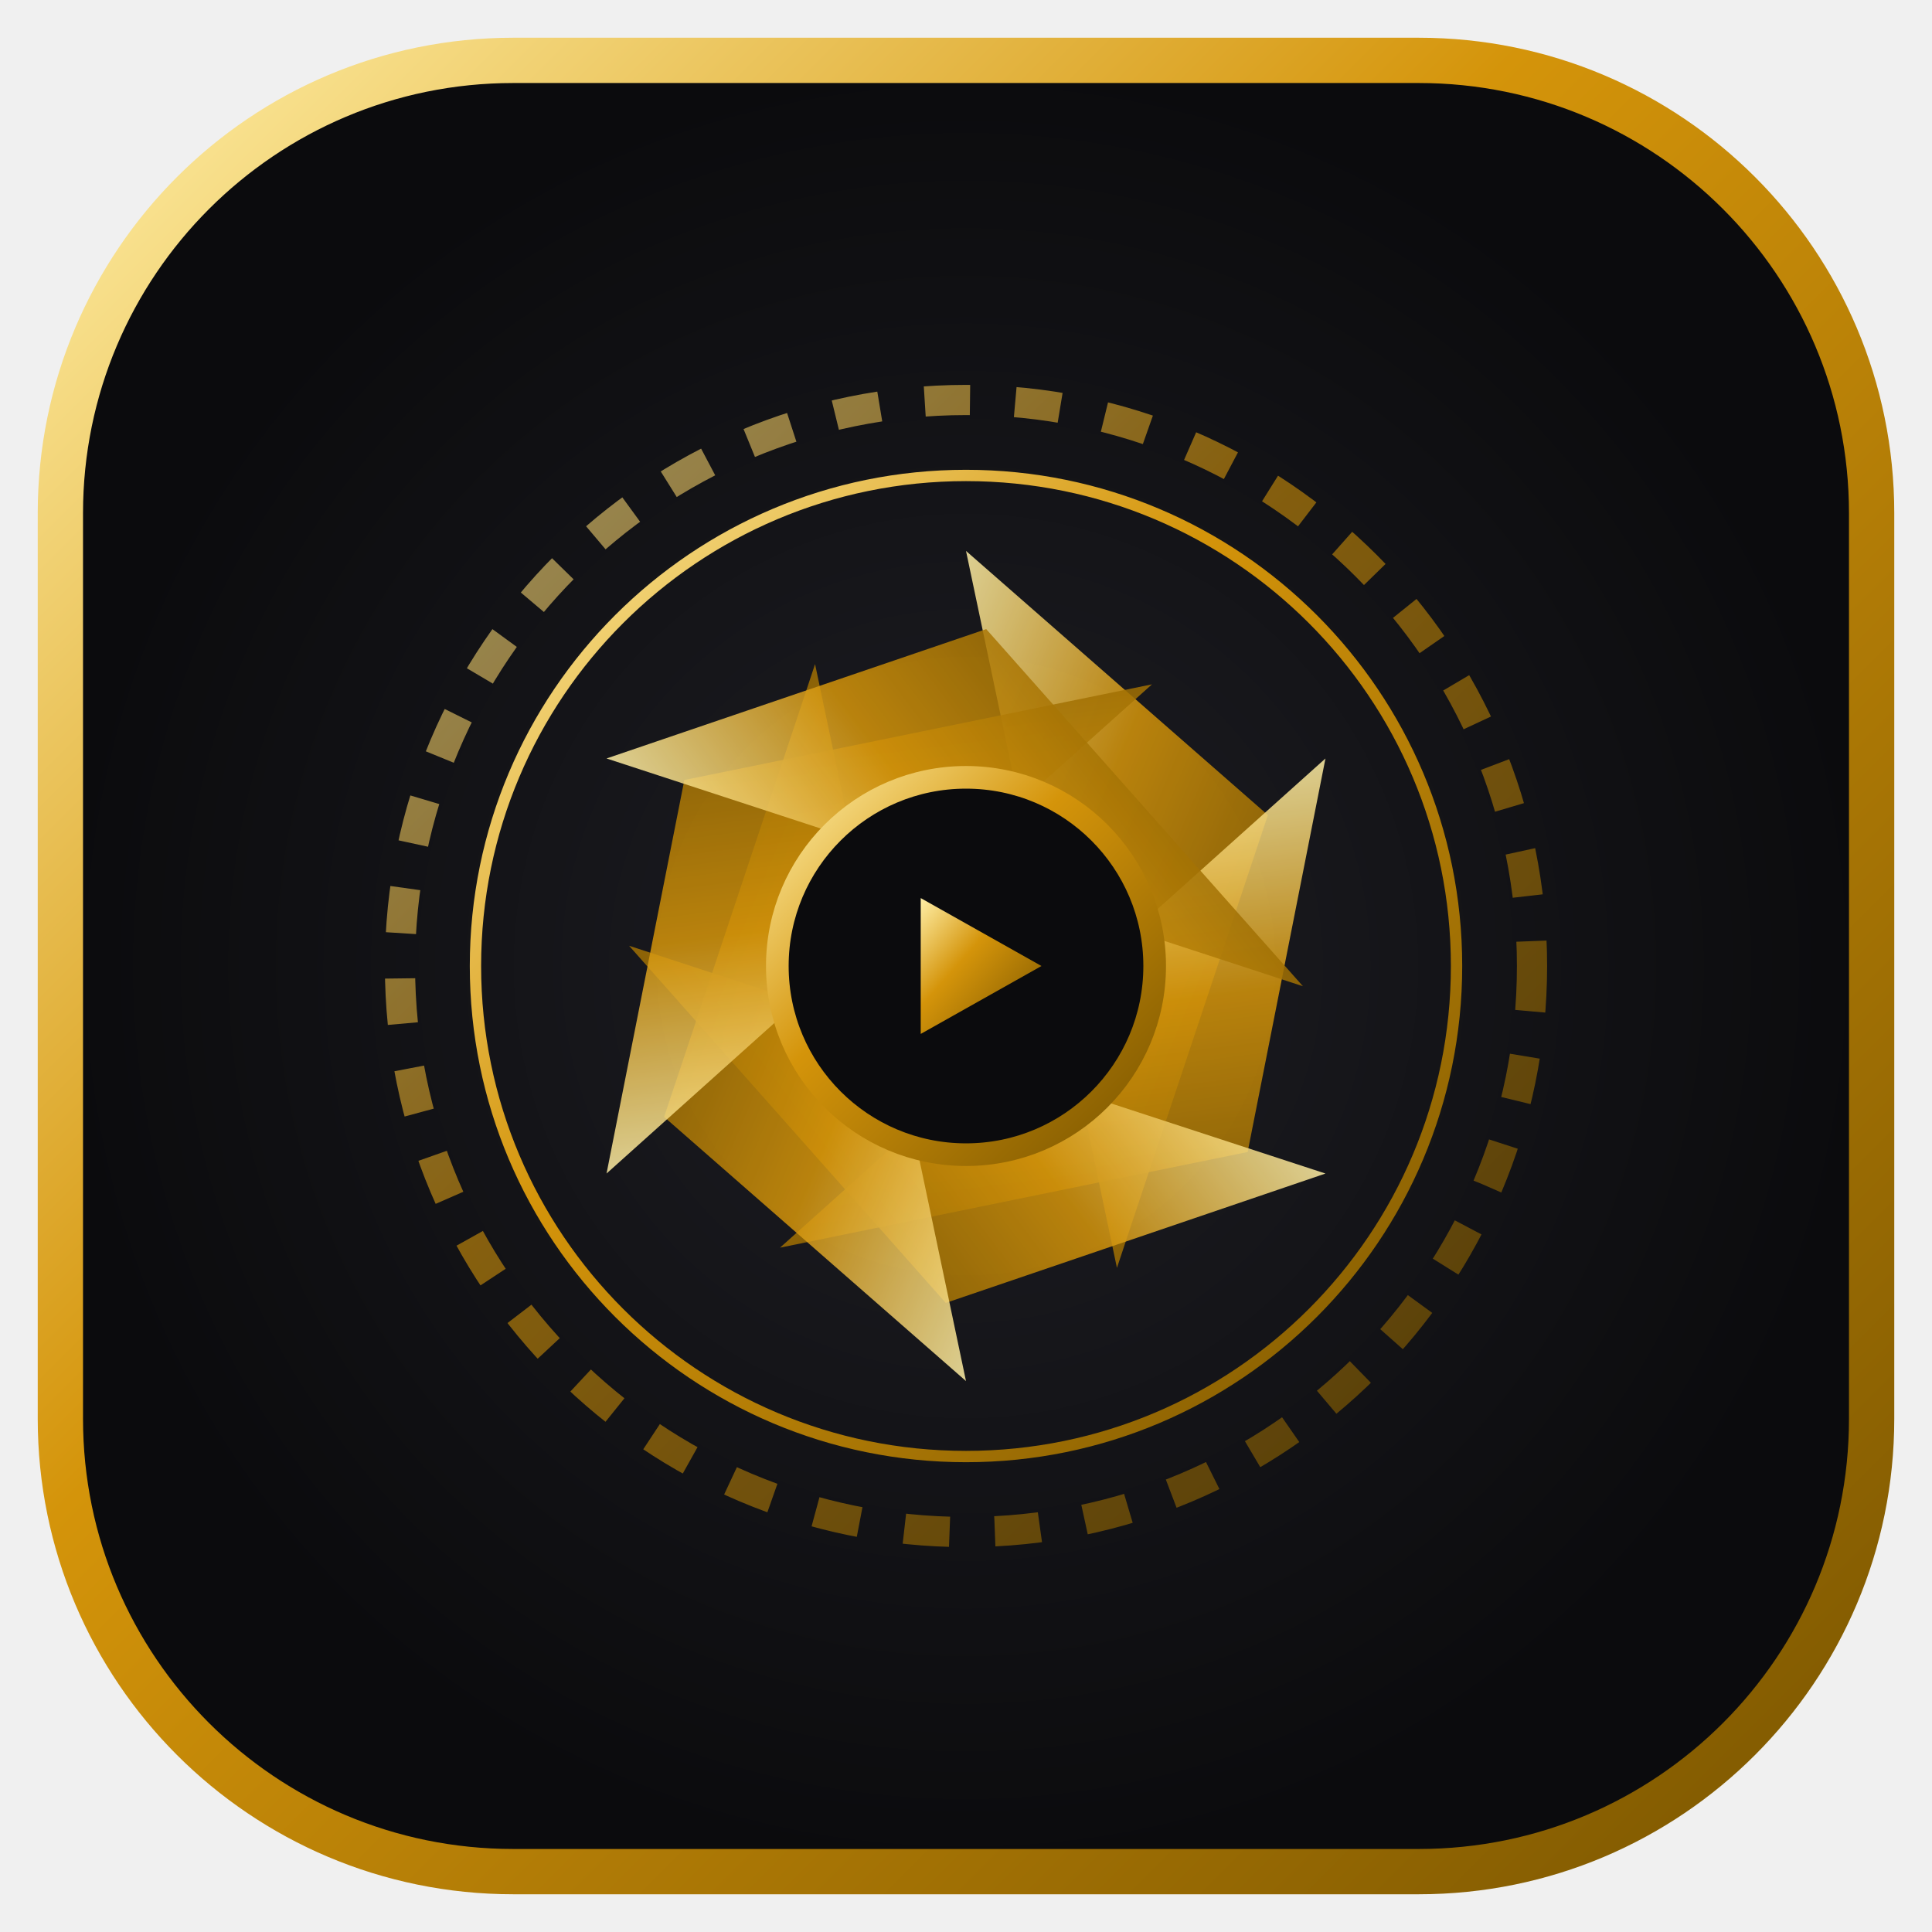
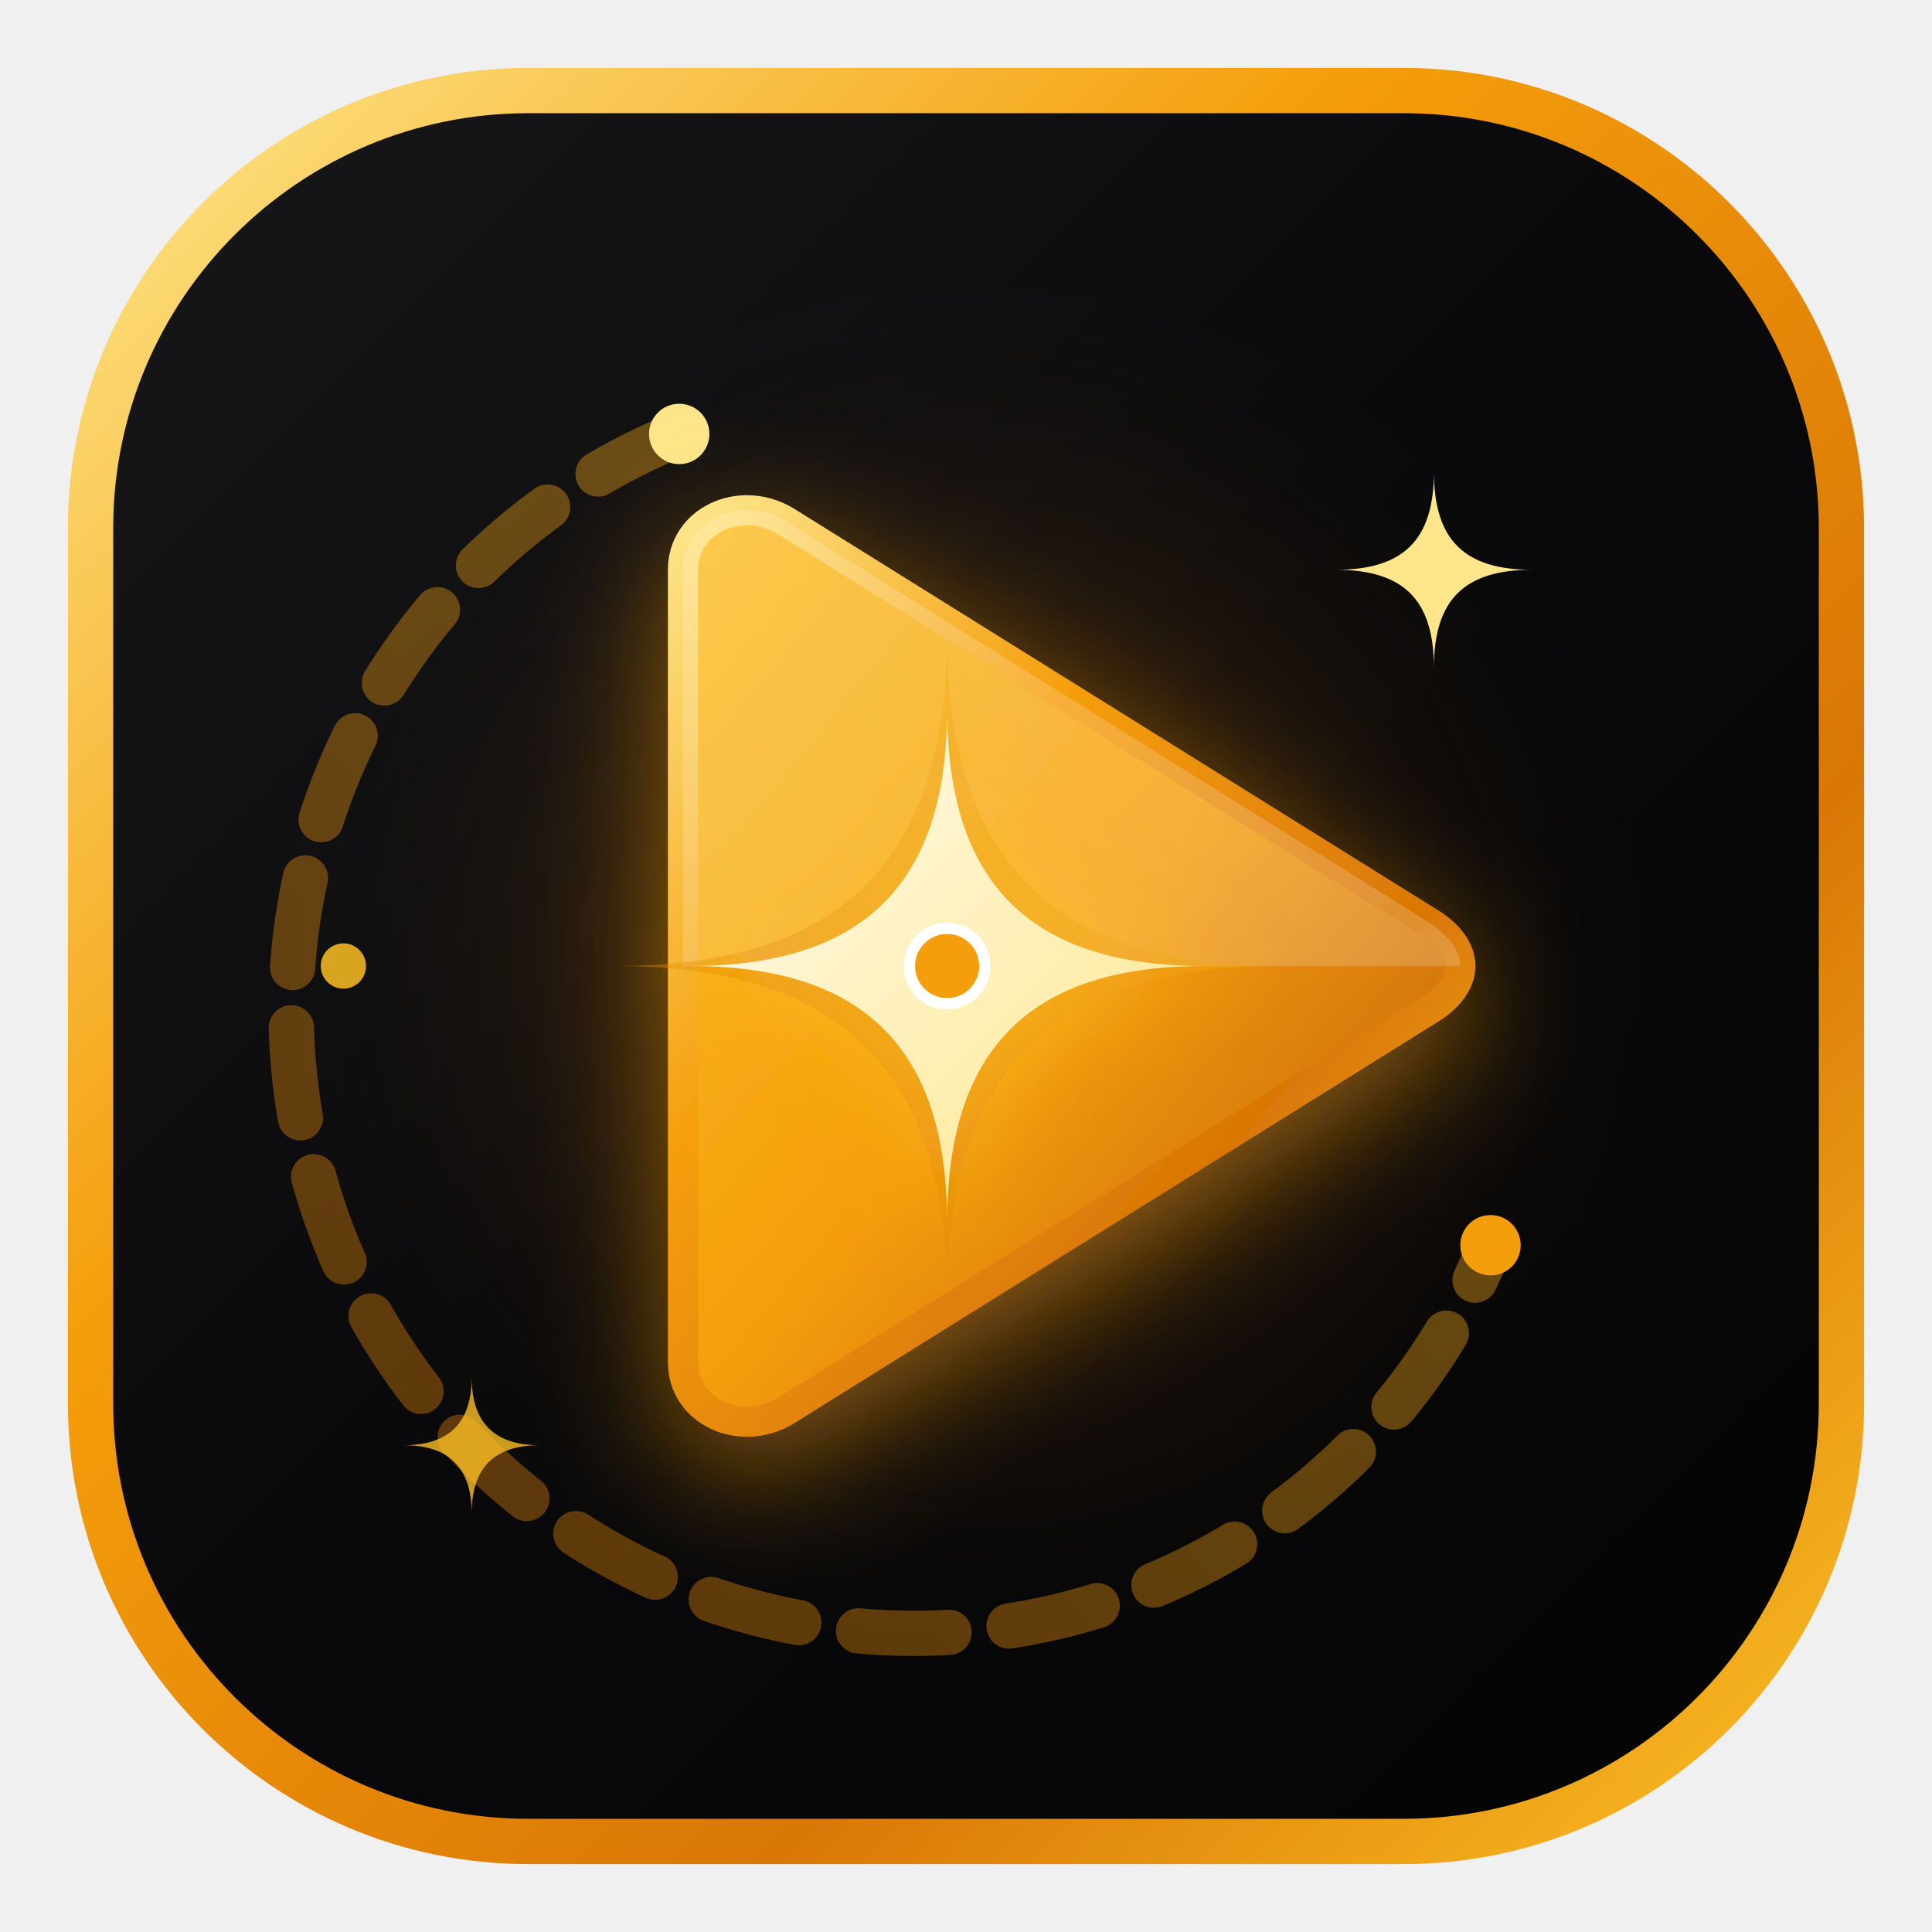
- <svg xmlns="http://www.w3.org/2000/svg" viewBox="0 0 512 512" fill="none">
+ <svg xmlns="http://www.w3.org/2000/svg" viewBox="0 0 512 512" width="100%" height="100%">
  <defs>
-     <linearGradient id="gold-grad" x1="0%" y1="0%" x2="100%" y2="100%">
-       <stop offset="0%" stop-color="#FFEFA6" />
-       <stop offset="40%" stop-color="#D4940A" />
-       <stop offset="100%" stop-color="#7B5600" />
+     <linearGradient id="bg" x1="0%" y1="0%" x2="100%" y2="100%">
+       <stop offset="0%" stop-color="#18181B" />
+       <stop offset="50%" stop-color="#09090B" />
+       <stop offset="100%" stop-color="#040405" />
    </linearGradient>
-     <radialGradient id="dark-grad" cx="50%" cy="50%" r="50%">
-       <stop offset="0%" stop-color="#1E1E24" />
-       <stop offset="100%" stop-color="#0B0B0D" />
+     <linearGradient id="border-stroke" x1="0%" y1="0%" x2="100%" y2="100%">
+       <stop offset="0%" stop-color="#FDE68A" />
+       <stop offset="35%" stop-color="#F59E0B" />
+       <stop offset="70%" stop-color="#D97706" />
+       <stop offset="100%" stop-color="#FBBF24" />
+     </linearGradient>
+     <linearGradient id="play-grad" x1="0%" y1="0%" x2="100%" y2="100%">
+       <stop offset="0%" stop-color="#FBBF24" />
+       <stop offset="50%" stop-color="#F59E0B" />
+       <stop offset="100%" stop-color="#B45309" />
+     </linearGradient>
+     <linearGradient id="spark-grad" x1="0%" y1="0%" x2="100%" y2="100%">
+       <stop offset="0%" stop-color="#FFFFFF" />
+       <stop offset="40%" stop-color="#FEF3C7" />
+       <stop offset="100%" stop-color="#FDE68A" />
+     </linearGradient>
+     <linearGradient id="gold-glow" x1="0%" y1="100%" x2="100%" y2="0%">
+       <stop offset="0%" stop-color="#D97706" />
+       <stop offset="100%" stop-color="#FBBF24" />
+     </linearGradient>
+     <radialGradient id="center-glow" cx="50%" cy="50%" r="50%">
+       <stop offset="0%" stop-color="#F59E0B" stop-opacity="0.4" />
+       <stop offset="50%" stop-color="#D97706" stop-opacity="0.12" />
+       <stop offset="100%" stop-color="#09090B" stop-opacity="0" />
    </radialGradient>
+     <filter id="play-shadow" x="-30%" y="-30%" width="160%" height="160%">
+       <feDropShadow dx="0" dy="10" stdDeviation="16" flood-color="#F59E0B" flood-opacity="0.5" />
+     </filter>
+     <filter id="sparkle-glow" x="-30%" y="-30%" width="160%" height="160%">
+       <feDropShadow dx="0" dy="0" stdDeviation="12" flood-color="#FBBF24" flood-opacity="0.8" />
+     </filter>
  </defs>
-   <rect x="16" y="16" width="480" height="480" rx="120" fill="url(#dark-grad)" stroke="url(#gold-grad)" stroke-width="12" />
-   <circle cx="256" cy="256" r="150" stroke="url(#gold-grad)" stroke-width="8" stroke-dasharray="12 12" opacity="0.6" />
-   <circle cx="256" cy="256" r="130" stroke="url(#gold-grad)" stroke-width="3" />
+   <rect x="24" y="24" width="464" height="464" rx="116" fill="url(#bg)" stroke="url(#border-stroke)" stroke-width="12" />
+   <circle cx="256" cy="256" r="190" fill="url(#center-glow)" />
+   <path d="M 180 115 A 165 165 0 1 0 395 330" fill="none" stroke="url(#gold-glow)" stroke-width="12" stroke-linecap="round" stroke-dasharray="24 16" opacity="0.4" />
+   <circle cx="180" cy="115" r="8" fill="#FDE68A" />
+   <circle cx="91" cy="256" r="6" fill="#FBBF24" opacity="0.85" />
+   <circle cx="395" cy="330" r="8" fill="#F59E0B" />
  <g transform="translate(256, 256)">
-     <path d="M 0,-110 L 80,-40 L 40,80 Z" fill="url(#gold-grad)" opacity="0.85" transform="rotate(0)" />
-     <path d="M 0,-110 L 80,-40 L 40,80 Z" fill="url(#gold-grad)" opacity="0.85" transform="rotate(60)" />
-     <path d="M 0,-110 L 80,-40 L 40,80 Z" fill="url(#gold-grad)" opacity="0.85" transform="rotate(120)" />
-     <path d="M 0,-110 L 80,-40 L 40,80 Z" fill="url(#gold-grad)" opacity="0.85" transform="rotate(180)" />
-     <path d="M 0,-110 L 80,-40 L 40,80 Z" fill="url(#gold-grad)" opacity="0.85" transform="rotate(240)" />
-     <path d="M 0,-110 L 80,-40 L 40,80 Z" fill="url(#gold-grad)" opacity="0.85" transform="rotate(300)" />
-     <circle cx="0" cy="0" r="50" fill="#0B0B0D" stroke="url(#gold-grad)" stroke-width="6" />
-     <polygon points="-12,-18 -12,18 20,0" fill="url(#gold-grad)" />
+     <path d="M -75 -105 C -75 -118, -60 -125, -48 -118 L 122 -12 C 134 -5, 134 5, 122 12 L -48 118 C -60 125, -75 118, -75 105 Z" fill="url(#play-grad)" stroke="url(#border-stroke)" stroke-width="8" filter="url(#play-shadow)" />
+     <path d="M -75 -105 C -75 -118, -60 -125, -48 -118 L 122 -12 C 128 -8, 131 -4, 131 0 L -75 0 Z" fill="#FFFFFF" opacity="0.18" />
+     <g transform="translate(-5, 0)" filter="url(#sparkle-glow)">
+       <path d="M 0 -88 C 0 -28, 28 0, 88 0 C 28 0, 0 28, 0 88 C 0 28, -28 0, -88 0 C -28 0, 0 -28, 0 -88 Z" fill="url(#gold-glow)" opacity="0.4" />
+       <path d="M 0 -68 C 0 -22, 22 0, 68 0 C 22 0, 0 22, 0 68 C 0 22, -22 0, -68 0 C -22 0, 0 -22, 0 -68 Z" fill="url(#spark-grad)" />
+       <circle cx="0" cy="0" r="10" fill="#F59E0B" stroke="#FFFFFF" stroke-width="3" />
+     </g>
  </g>
+   <path d="M 380 125 C 380 143, 372 151, 354 151 C 372 151, 380 159, 380 177 C 380 159, 388 151, 406 151 C 388 151, 380 143, 380 125 Z" fill="#FDE68A" />
+   <path d="M 125 365 C 125 377, 119 383, 107 383 C 119 383, 125 389, 125 401 C 125 389, 131 383, 143 383 C 131 383, 125 377, 125 365 Z" fill="#FBBF24" opacity="0.8" />
</svg>
